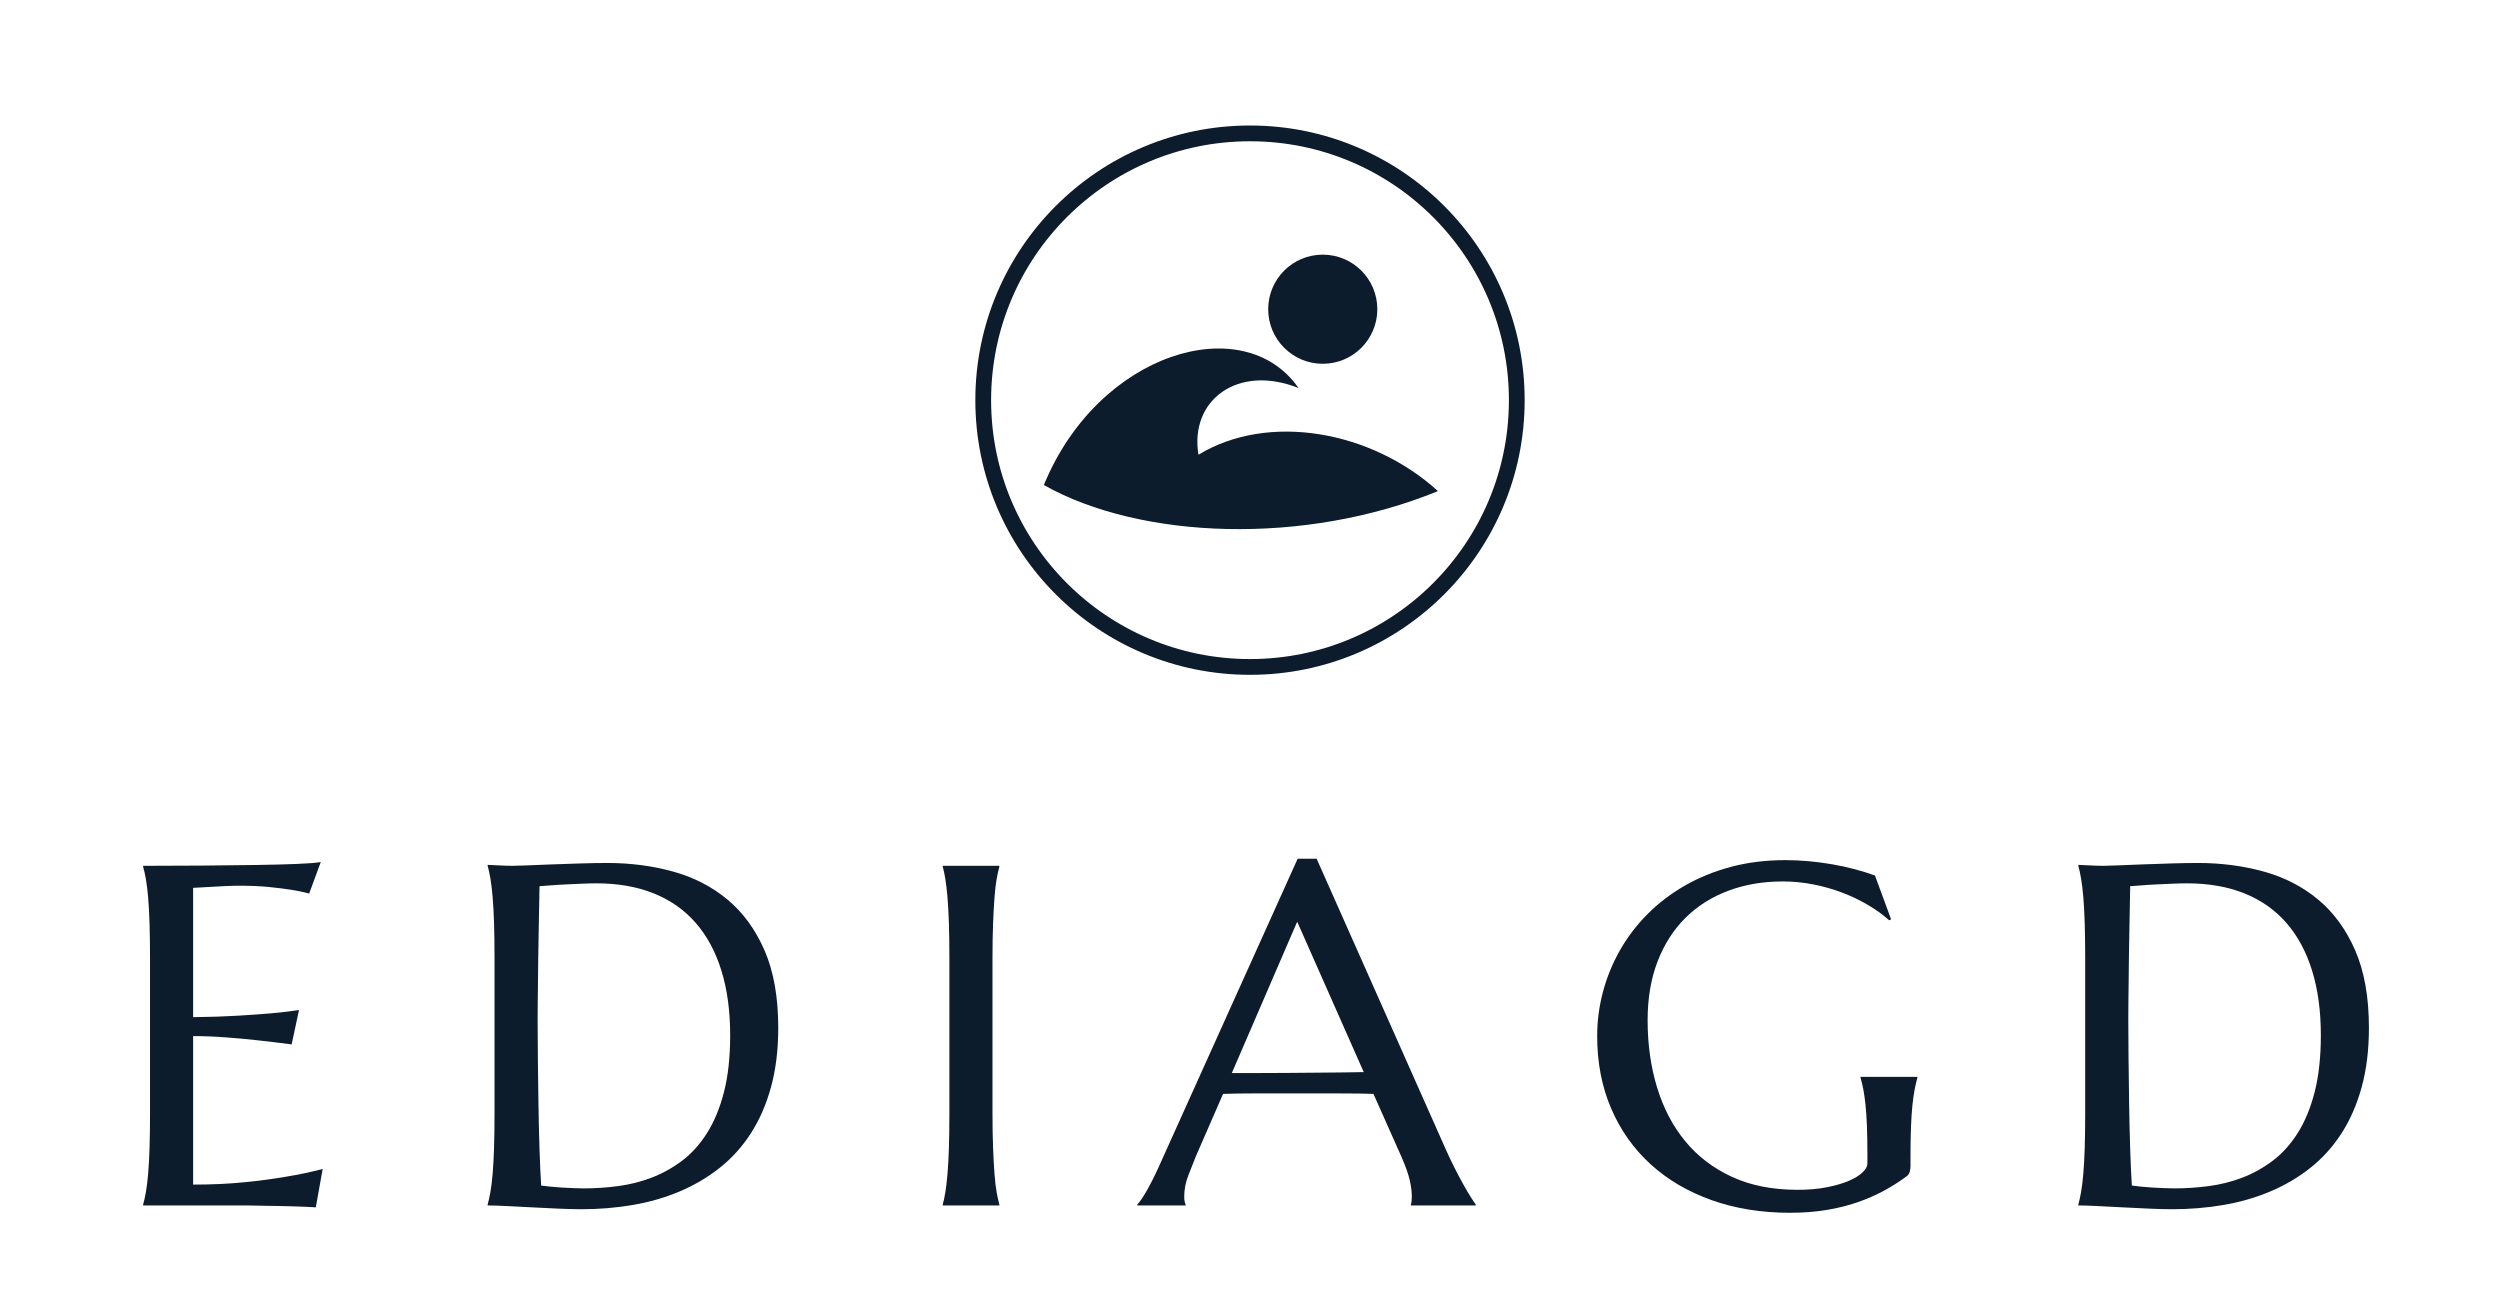
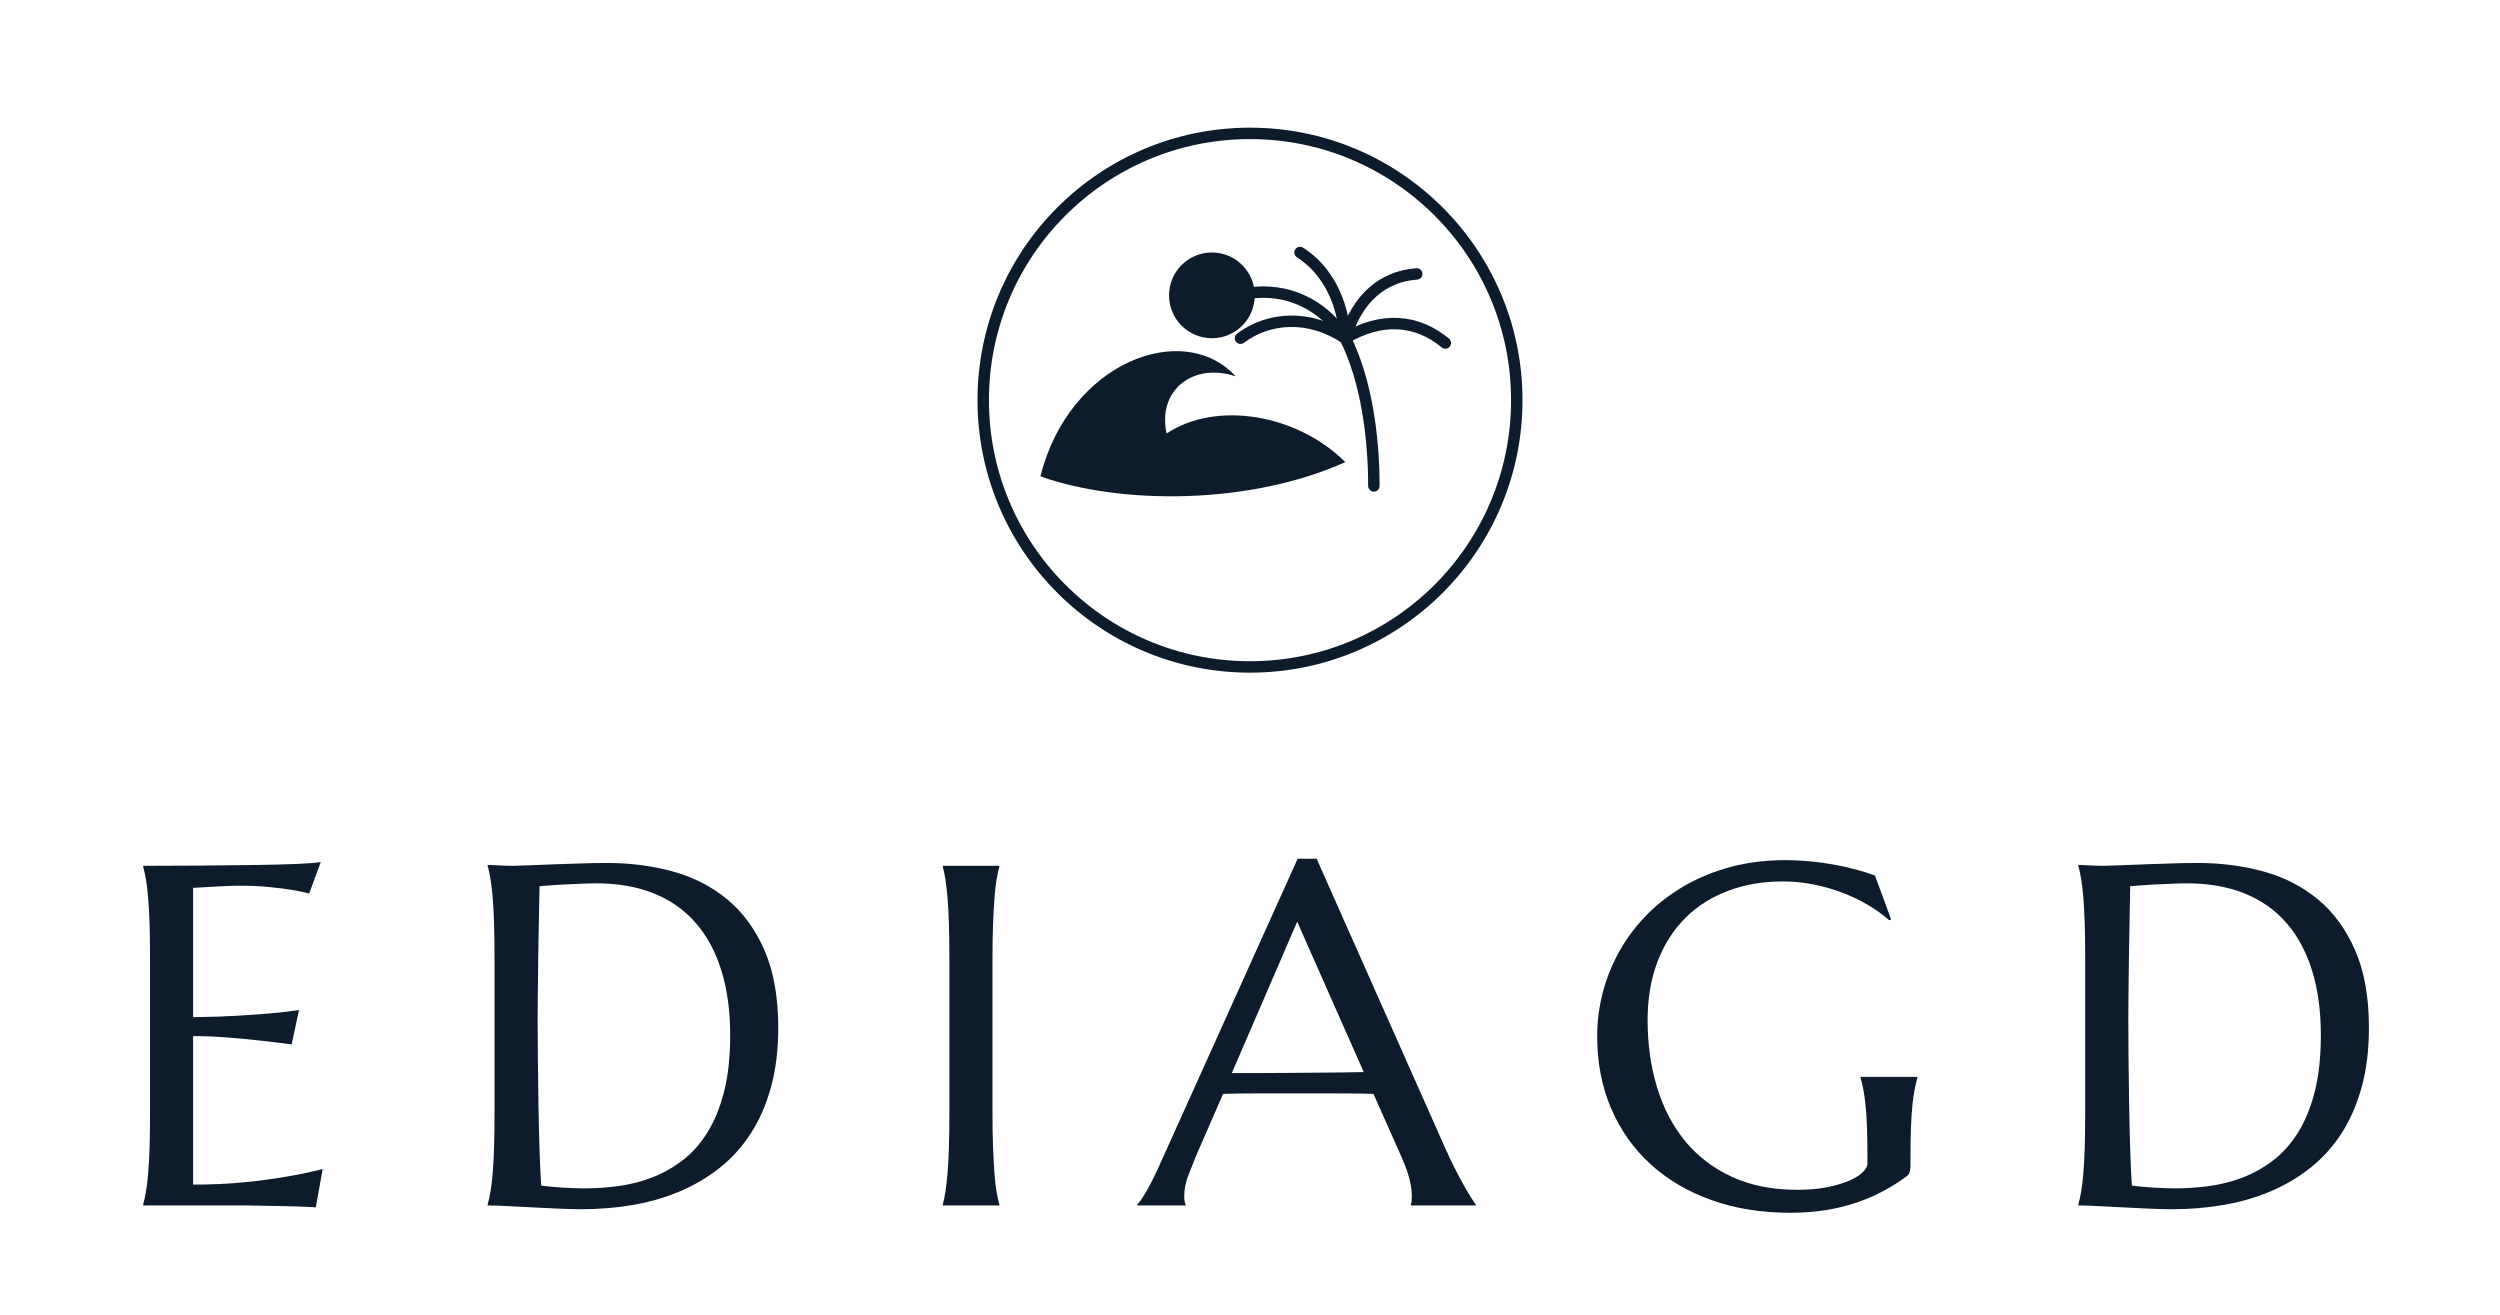
<svg xmlns="http://www.w3.org/2000/svg" viewBox="-158.141 -18.0 412.281 216.816" width="412.3" height="216.8" role="img" aria-label="EDIAGD">
-   <circle cx="48" cy="48" r="44" fill="none" stroke="#0C1C2C" stroke-width="2.6" />
-   <circle cx="60" cy="33" r="9" fill="#0C1C2C" />
-   <path d="M14 62 C 23 40, 47 33, 56 46 C 46 42, 38 48, 39.5 57 C 51 50, 68 53, 79 63 C 57 72, 30 71, 14 62 Z" fill="#0C1C2C" />
+   <g transform="translate(0.8571 0.8571) scale(0.785714)">
+     <circle cx="60" cy="60" r="56" fill="none" stroke="#0C1C2C" stroke-width="2.4" />
+     <circle cx="52" cy="38" r="9" fill="#0C1C2C" />
+     <g fill="none" stroke="#0C1C2C" stroke-width="2.4" stroke-linecap="round">
+       <path d="M86 78 C 86 68, 84.5 56, 80 47" />
+       <path d="M80 47 C 72.5 42, 64 42.5, 58 47" />
+       <path d="M80 47 C 75 39.5, 67.5 36.5, 60 37.5" />
+       <path d="M80 47 C 82.5 38.5, 88 34, 95 33.5" />
+       <path d="M80 47 C 87.5 42.5, 95 43, 101 48" />
+       <path d="M80 47 C 79.5 39, 76 32.5, 70.5 29" />
+     </g>
+     <path d="M16 76 C 22 52, 46 43, 57 55 C 48 52, 40.5 58, 42.5 67 C 53 60, 70 63, 80 73 C 60 82, 33 82, 16 76 Z" fill="#0C1C2C" />
+   </g>
  <g fill="#0C1C2C">
    <path transform="translate(-140.141 180.816) scale(0.039062 -0.039062)" d="M143 1434Q268 1434 391.5 1435.0Q515 1436 618.0 1437.5Q721 1439 794.0 1442.0Q867 1445 893 1450L844 1317Q811 1326 767 1333Q729 1339 674.5 1344.5Q620 1350 549 1350Q525 1350 491.5 1348.5Q458 1347 427 1345Q391 1343 354 1341V795Q457 796 540.0 801.0Q623 806 681 811Q749 817 801 825L770 680Q701 689 629 697Q567 704 494.0 709.5Q421 715 354 715V88Q472 88 571.0 98.0Q670 108 744 121Q830 135 901 154L872 -8Q860 -7 836.0 -6.0Q812 -5 782.5 -4.0Q753 -3 720.5 -2.5Q688 -2 659.0 -1.5Q630 -1 607.5 -0.5Q585 0 575 0H143V4Q149 25 154.5 56.0Q160 87 164.0 133.0Q168 179 170.0 242.5Q172 306 172 391V1042Q172 1127 170.0 1190.5Q168 1254 164.0 1300.5Q160 1347 154.5 1378.0Q149 1409 143 1430V1434Z" />
    <path transform="translate(-83.322 180.816) scale(0.039062 -0.039062)" d="M362 1348Q360 1236 358 1131Q357 1086 356.5 1039.0Q356 992 355.5 946.5Q355 901 354.5 859.5Q354 818 354 786Q354 719 355.0 624.0Q356 529 357.5 429.0Q359 329 362.0 237.0Q365 145 369 84Q383 82 406.5 79.5Q430 77 456.0 75.5Q482 74 507.0 73.0Q532 72 549 72Q619 72 692.5 81.5Q766 91 834.5 117.0Q903 143 963.5 188.5Q1024 234 1069.5 306.0Q1115 378 1141.0 479.5Q1167 581 1167 719Q1167 872 1130.0 991.5Q1093 1111 1021.5 1193.0Q950 1275 844.5 1317.5Q739 1360 602 1360Q575 1360 541.0 1358.5Q507 1357 473.5 1355.5Q440 1354 410.5 1351.5Q381 1349 362 1348ZM143 1438Q166 1437 186 1436Q203 1435 221.0 1434.5Q239 1434 250 1434Q269 1434 313.5 1436.0Q358 1438 415.0 1440.0Q472 1442 533.5 1444.0Q595 1446 649 1446Q794 1446 925.0 1410.0Q1056 1374 1155.0 1292.0Q1254 1210 1312.0 1077.0Q1370 944 1370 750Q1370 611 1339.5 500.0Q1309 389 1254.0 304.0Q1199 219 1122.5 158.5Q1046 98 953.5 59.0Q861 20 756.0 2.0Q651 -16 539 -16Q499 -16 442.5 -13.5Q386 -11 329.0 -8.0Q272 -5 221.5 -2.5Q171 0 143 0V4Q149 25 154.5 56.0Q160 87 164.0 133.0Q168 179 170.0 242.5Q172 306 172 391V1042Q172 1127 170.0 1191.5Q168 1256 164.0 1302.5Q160 1349 154.5 1381.0Q149 1413 143 1434Z" />
    <path transform="translate(-8.613 180.816) scale(0.039062 -0.039062)" d="M152 4Q158 25 163.0 56.0Q168 87 172.0 133.0Q176 179 178.0 242.5Q180 306 180 391V1042Q180 1127 178.0 1190.5Q176 1254 172.0 1300.5Q168 1347 163.0 1378.0Q158 1409 152 1430V1434H391V1430Q385 1409 379.5 1378.0Q374 1347 370.5 1300.5Q367 1254 364.5 1190.5Q362 1127 362 1042V391Q362 306 364.5 242.5Q367 179 370.5 133.0Q374 87 379.5 56.0Q385 25 391 4V0H152Z" />
    <path transform="translate(30.198 180.816) scale(0.039062 -0.039062)" d="M1135 0V4Q1137 9 1138.0 19.0Q1139 29 1139 37Q1139 68 1130.5 105.5Q1122 143 1098 199L977 471Q921 473 828.0 473.0Q735 473 627 473Q548 473 474.5 473.0Q401 473 342 471L227 207Q212 170 195.0 126.0Q178 82 178 37Q178 24 180.0 15.5Q182 7 184 4V0H-20V4Q-2 23 25.0 71.5Q52 120 84 193L657 1464H737L1280 242Q1299 199 1319.5 158.5Q1340 118 1358.0 86.0Q1376 54 1390.0 32.0Q1404 10 1409 4V0ZM487 559Q545 559 606.0 559.5Q667 560 725.5 560.5Q784 561 838.0 561.5Q892 562 936 563L655 1198L379 559Z" />
    <path transform="translate(102.056 180.816) scale(0.039062 -0.039062)" d="M1405 168Q1405 157 1402.5 145.0Q1400 133 1391 125Q1346 91 1293.5 62.5Q1241 34 1180.0 13.0Q1119 -8 1048.5 -19.5Q978 -31 897 -31Q715 -31 565.0 22.5Q415 76 307.5 174.0Q200 272 141.0 409.5Q82 547 82 715Q82 810 106.5 902.0Q131 994 178.0 1077.0Q225 1160 294.0 1229.5Q363 1299 451.5 1350.0Q540 1401 646.5 1429.5Q753 1458 877 1458Q925 1458 975.0 1453.5Q1025 1449 1074.0 1440.5Q1123 1432 1168.5 1420.0Q1214 1408 1255 1393L1323 1208L1315 1204Q1276 1239 1225.0 1269.0Q1174 1299 1116.0 1321.0Q1058 1343 994.5 1355.5Q931 1368 866 1368Q740 1368 635.0 1328.5Q530 1289 454.5 1214.0Q379 1139 337.0 1030.0Q295 921 295 782Q295 629 335.0 498.0Q375 367 454.0 271.0Q533 175 651.5 120.5Q770 66 928 66Q998 66 1053.0 77.0Q1108 88 1146.0 104.5Q1184 121 1203.5 140.5Q1223 160 1223 176V215Q1223 285 1221.0 336.0Q1219 387 1215.0 424.5Q1211 462 1206.0 489.0Q1201 516 1194 539V543H1434V539Q1428 518 1422.5 489.5Q1417 461 1413.0 422.0Q1409 383 1407.0 330.5Q1405 278 1405 209Z" />
    <path transform="translate(179.031 180.816) scale(0.039062 -0.039062)" d="M362 1348Q360 1236 358 1131Q357 1086 356.5 1039.0Q356 992 355.5 946.5Q355 901 354.5 859.5Q354 818 354 786Q354 719 355.0 624.0Q356 529 357.5 429.0Q359 329 362.0 237.0Q365 145 369 84Q383 82 406.5 79.5Q430 77 456.0 75.5Q482 74 507.0 73.0Q532 72 549 72Q619 72 692.5 81.5Q766 91 834.5 117.0Q903 143 963.5 188.5Q1024 234 1069.5 306.0Q1115 378 1141.0 479.5Q1167 581 1167 719Q1167 872 1130.0 991.5Q1093 1111 1021.5 1193.0Q950 1275 844.5 1317.5Q739 1360 602 1360Q575 1360 541.0 1358.5Q507 1357 473.5 1355.5Q440 1354 410.5 1351.5Q381 1349 362 1348ZM143 1438Q166 1437 186 1436Q203 1435 221.0 1434.5Q239 1434 250 1434Q269 1434 313.5 1436.0Q358 1438 415.0 1440.0Q472 1442 533.5 1444.0Q595 1446 649 1446Q794 1446 925.0 1410.0Q1056 1374 1155.0 1292.0Q1254 1210 1312.0 1077.0Q1370 944 1370 750Q1370 611 1339.5 500.0Q1309 389 1254.0 304.0Q1199 219 1122.5 158.5Q1046 98 953.5 59.0Q861 20 756.0 2.0Q651 -16 539 -16Q499 -16 442.5 -13.5Q386 -11 329.0 -8.0Q272 -5 221.5 -2.5Q171 0 143 0V4Q149 25 154.5 56.0Q160 87 164.0 133.0Q168 179 170.0 242.5Q172 306 172 391V1042Q172 1127 170.0 1191.5Q168 1256 164.0 1302.5Q160 1349 154.5 1381.0Q149 1413 143 1434Z" />
  </g>
</svg>
